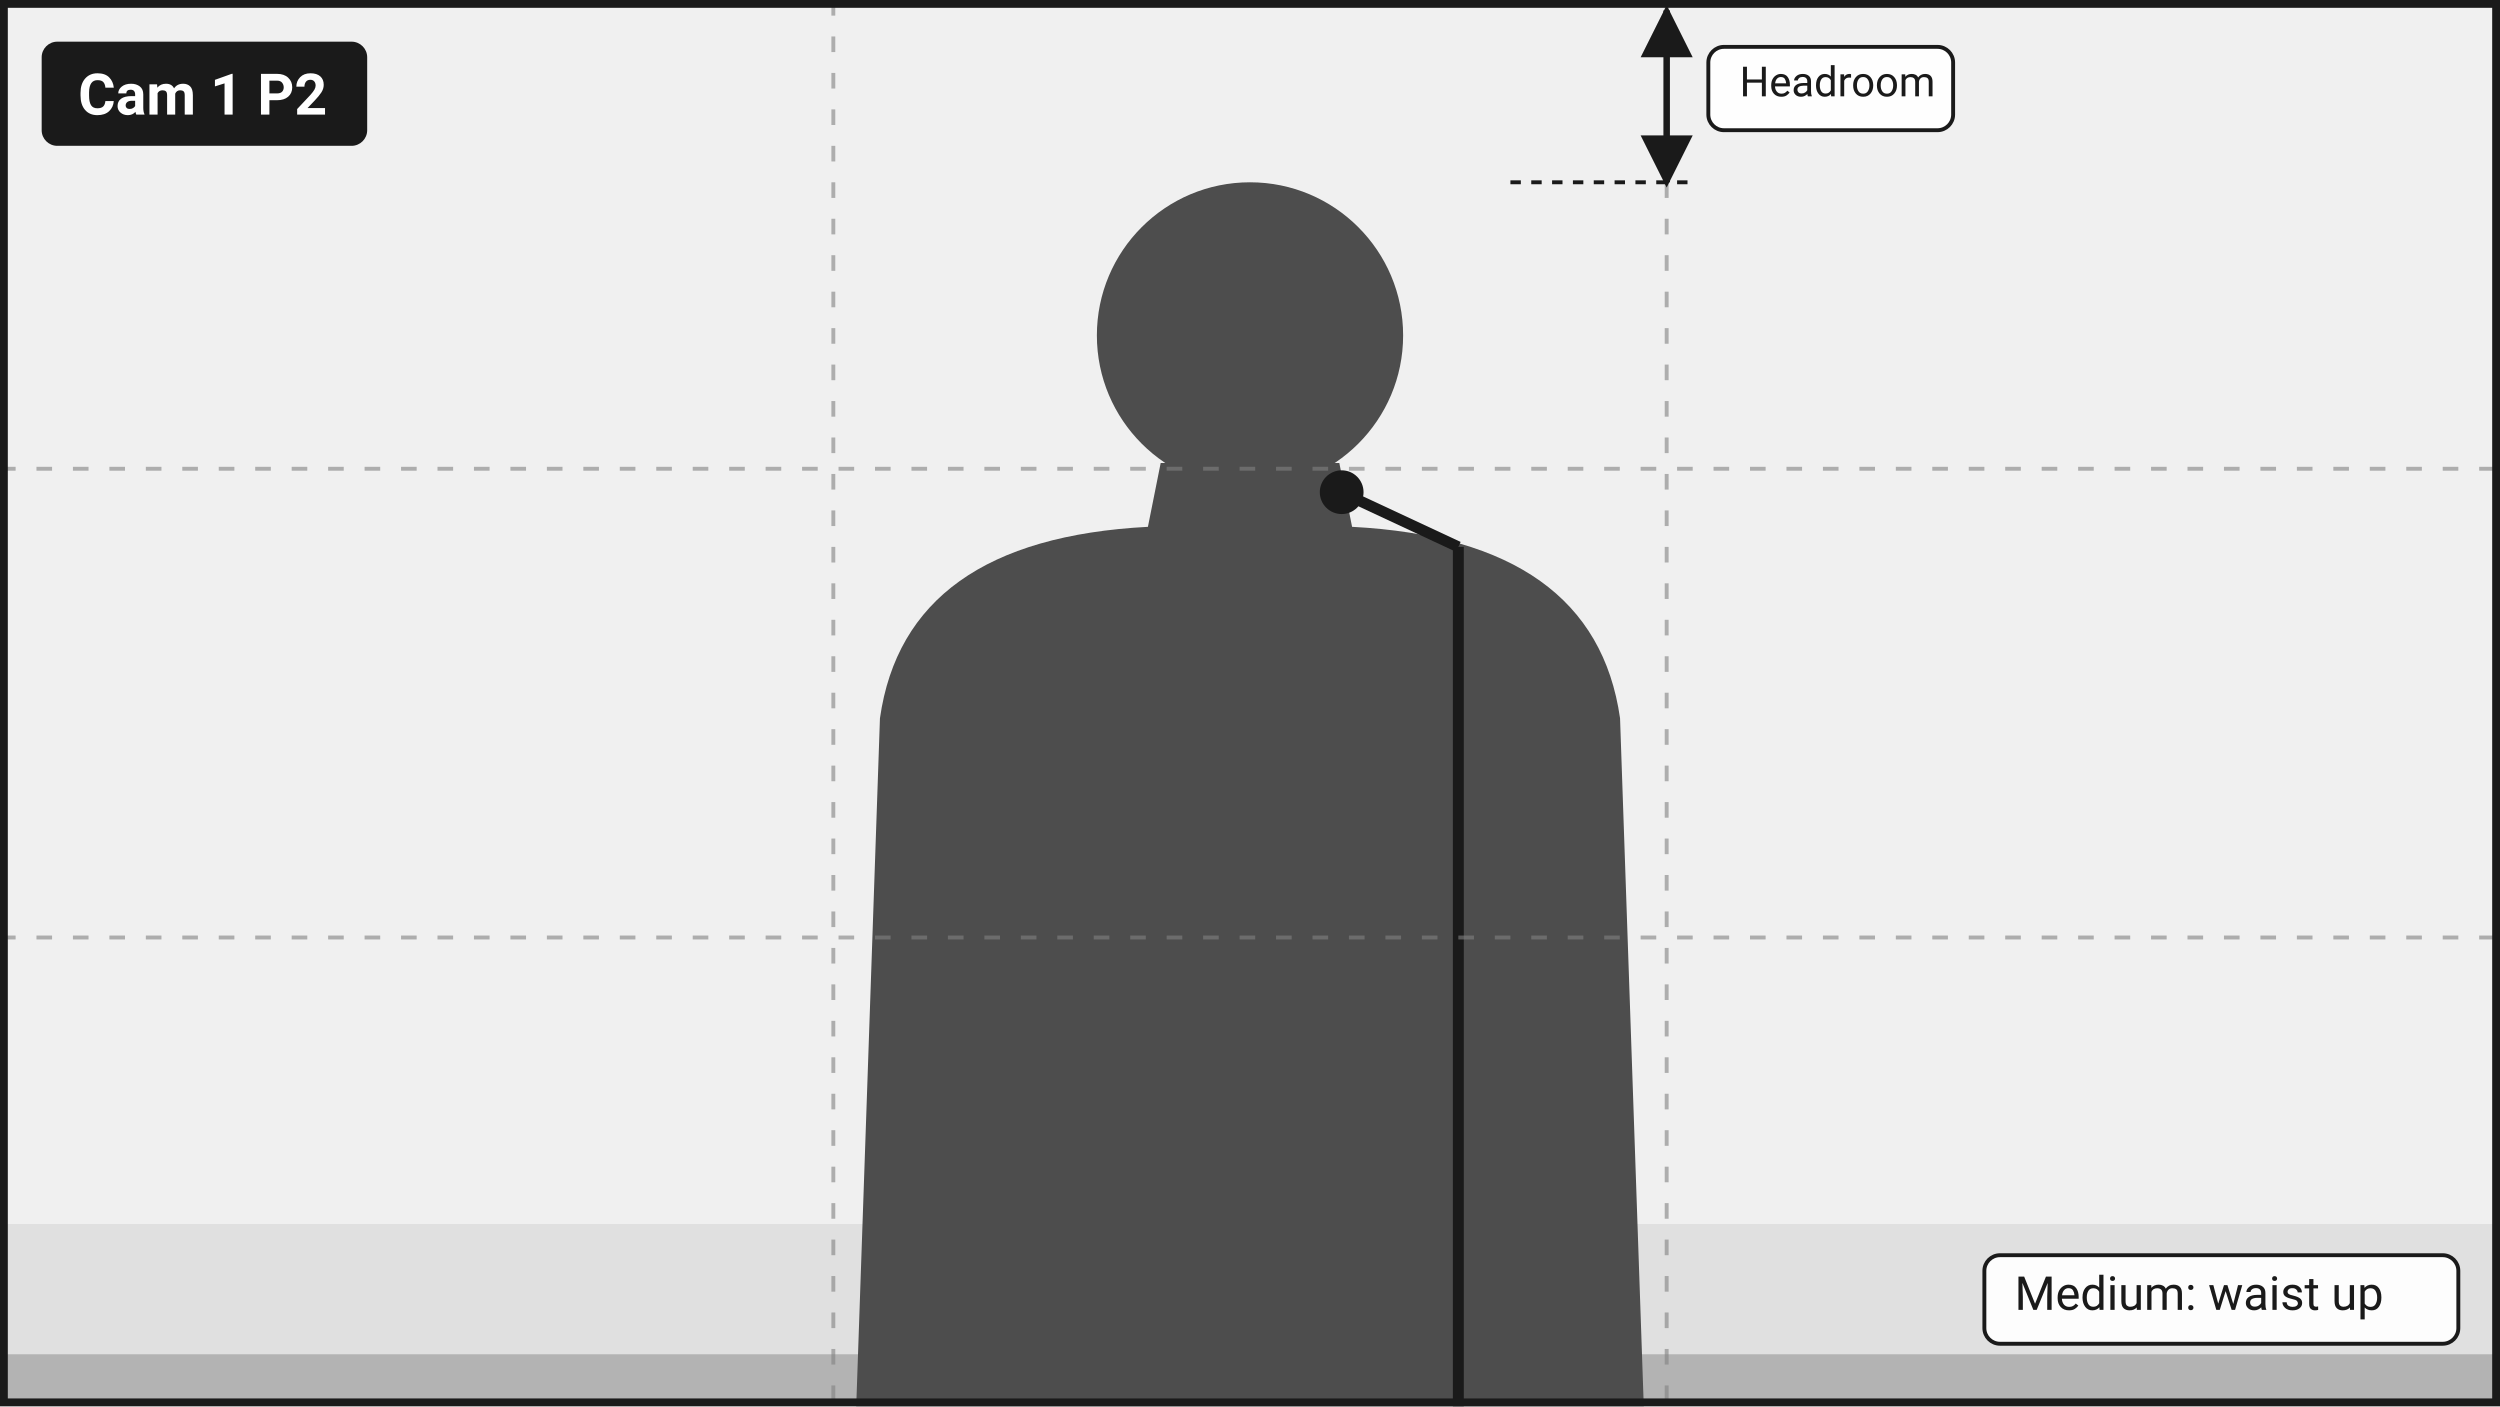
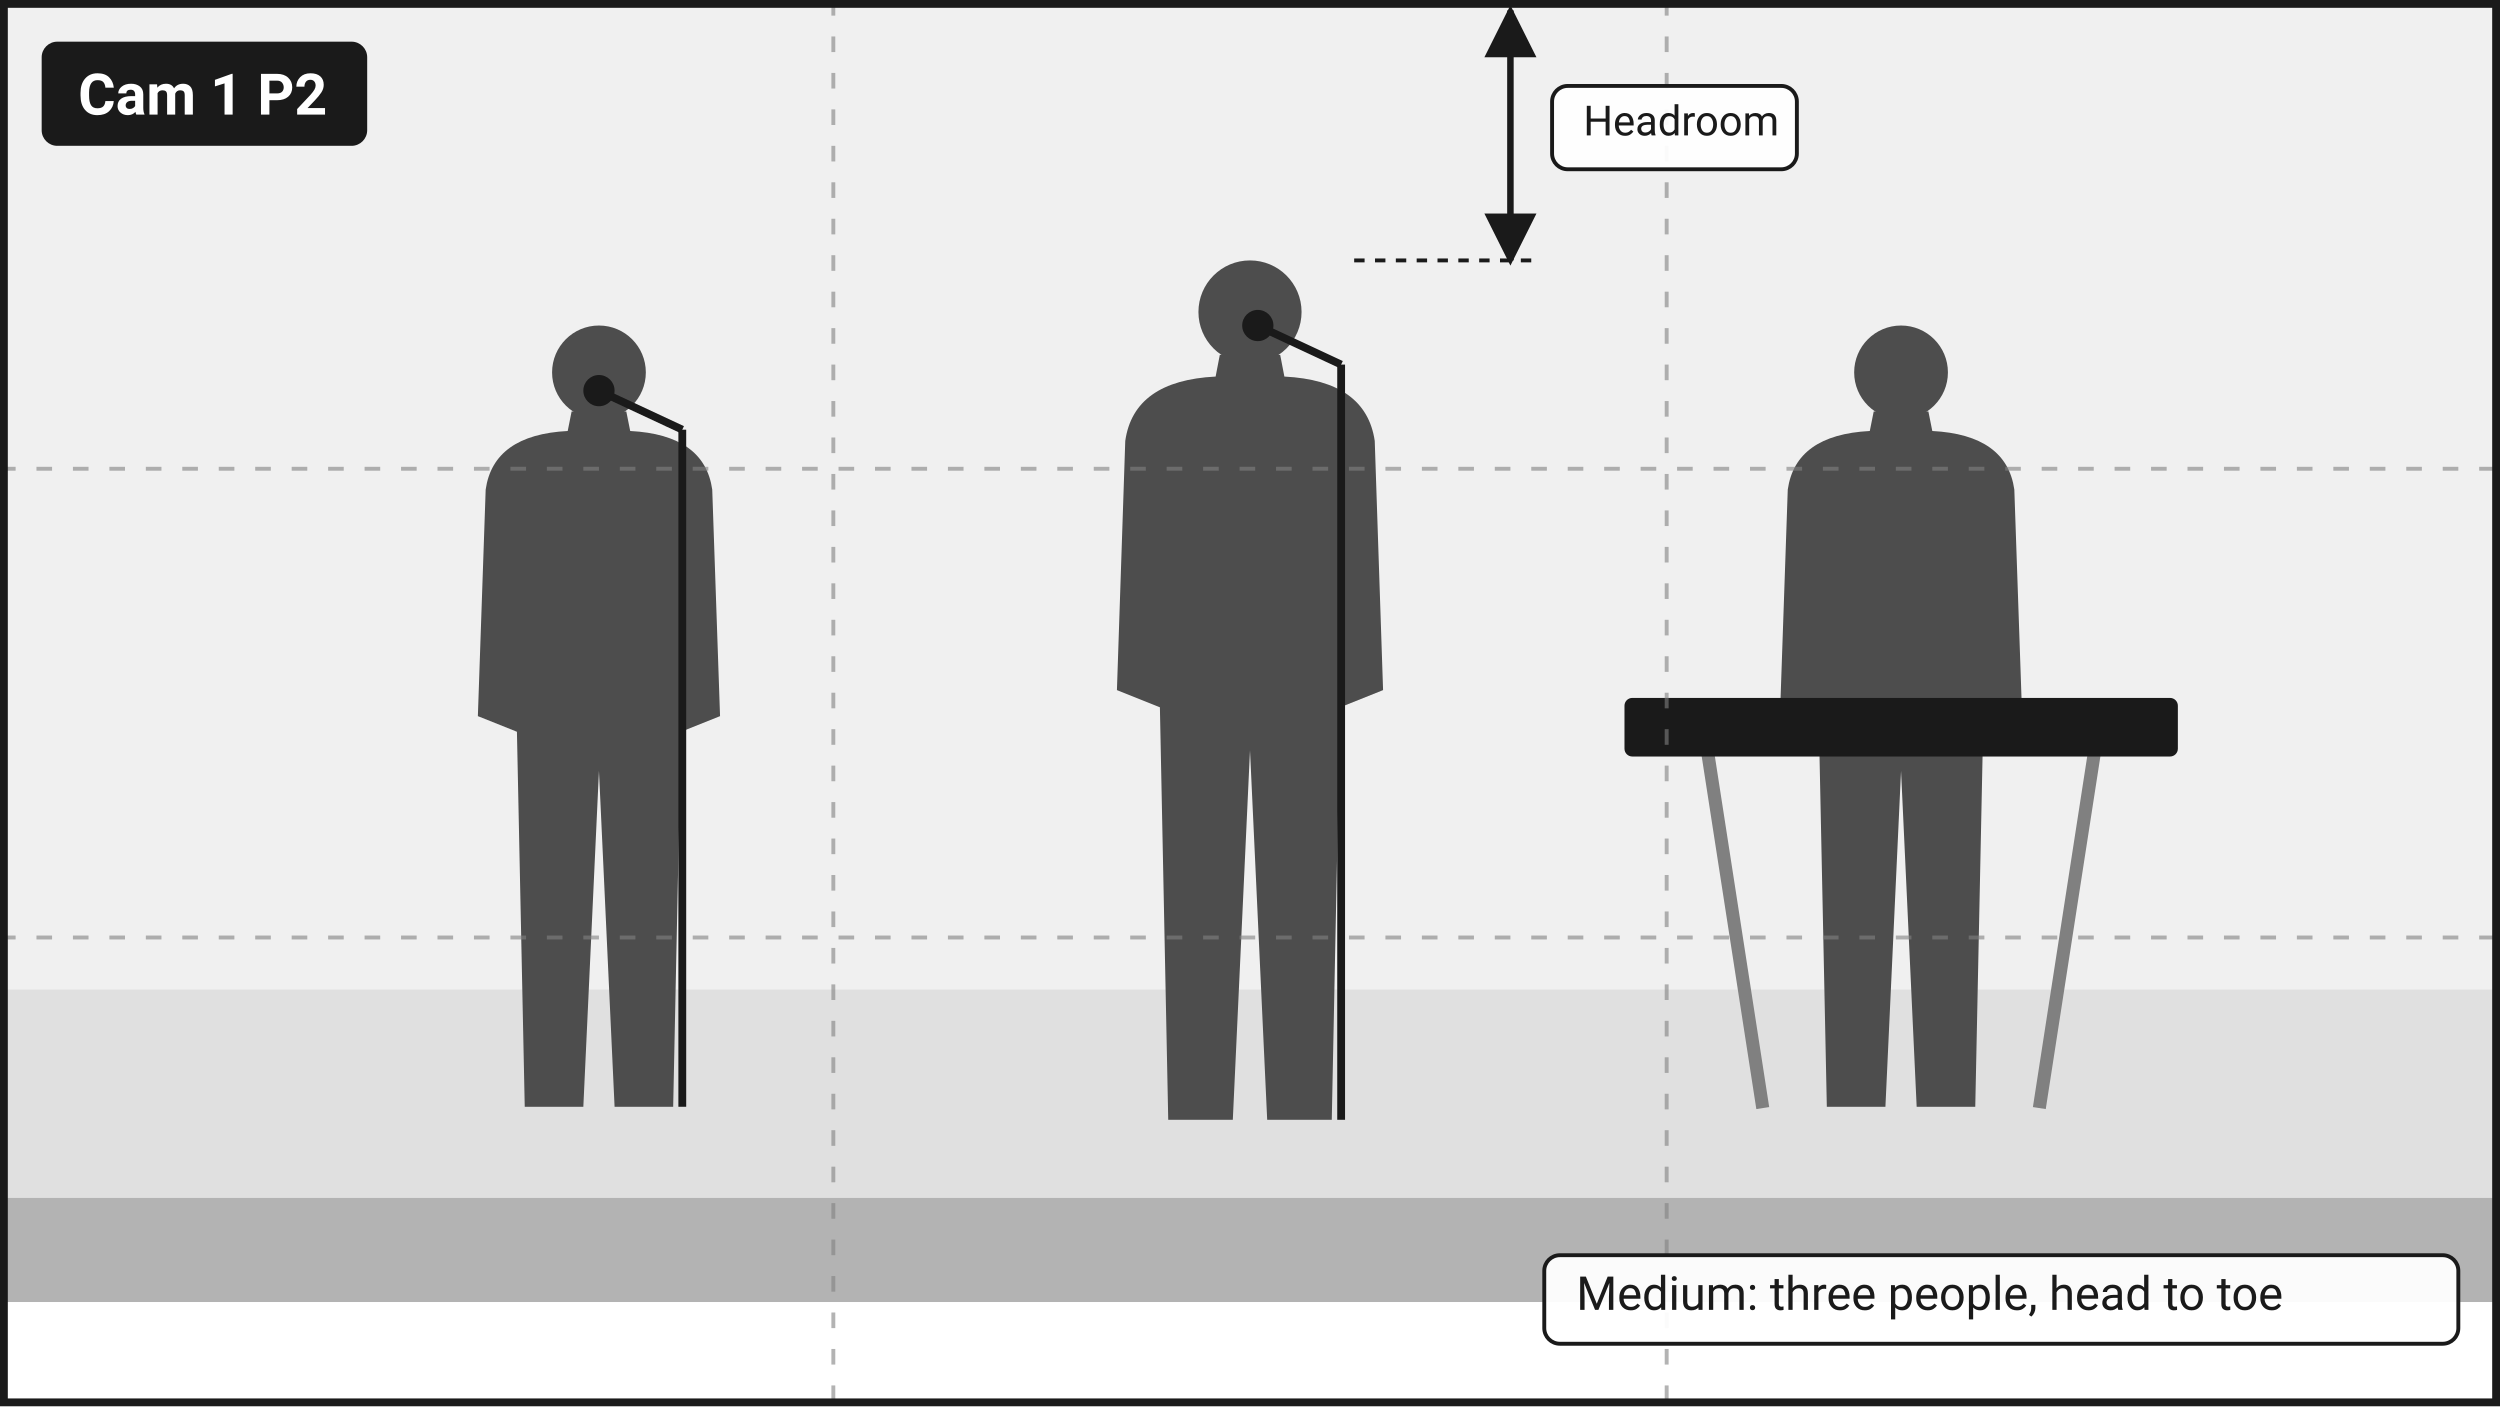
<svg xmlns="http://www.w3.org/2000/svg" viewBox="0 0 960 540" width="960" height="540" role="img" aria-labelledby="t d" font-family="'Segoe UI', Roboto, Helvetica, Arial, sans-serif">
  <defs>
    <marker id="arrow" viewBox="0 0 10 10" refX="9" refY="5" markerWidth="8" markerHeight="8" orient="auto-start-reverse">
      <path d="M0,0 L10,5 L0,10 z" fill="#1a1a1a" />
    </marker>
    <marker id="arrow-mid" viewBox="0 0 10 10" refX="9" refY="5" markerWidth="8" markerHeight="8" orient="auto-start-reverse">
      <path d="M0,0 L10,5 L0,10 z" fill="#808080" />
    </marker>
    <filter id="blur" x="-10%" y="-10%" width="120%" height="120%">
      <feGaussianBlur stdDeviation="12" />
    </filter>
    <clipPath id="frame">
      <rect width="960" height="540" />
    </clipPath>
  </defs>
  <rect width="960" height="540" fill="#ffffff" />
  <g clip-path="url(#frame)">
    <rect width="960" height="540" fill="#f0f0f0" />
-     <rect y="470" width="960" height="50" fill="#e0e0e0" />
-     <rect y="520" width="960" height="40" fill="#b3b3b3" />
-     <rect y="560" width="960" height="-20" fill="#ffffff" />
-     <circle cx="480.0" cy="128.8" r="58.8" fill="#4d4d4d" />
-     <path d="M445.7,177.8 L514.3,177.8 L519.2,202.3 Q612.3,207.2 622.1,275.8 L631.9,560.0 L582.9,579.6 L573.1,1050.0 L499.6,1050.0 L480.0,628.6 L460.4,1050.0 L386.9,1050.0 L377.1,579.6 L328.1,560.0 L337.9,275.8 Q347.7,207.2 440.8,202.3 Z" fill="#4d4d4d" />
-     <line x1="560" y1="210" x2="560" y2="560" stroke="#1a1a1a" stroke-width="4.2" />
-     <line x1="560" y1="210" x2="518.0" y2="190.4" stroke="#1a1a1a" stroke-width="4.2" />
-     <circle cx="515.2" cy="189.0" r="8.4" fill="#1a1a1a" />
+     <rect y="380" width="960" height="80" fill="#e0e0e0" />
+     <rect y="460" width="960" height="40" fill="#b3b3b3" />
+     <rect y="500" width="960" height="40" fill="#ffffff" />
+     <circle cx="230.0" cy="143.0" r="18.0" fill="#4d4d4d" />
+     <path d="M219.5,158.0 L240.5,158.0 L242.0,165.5 Q270.5,167.0 273.5,188.0 L276.5,275.0 L261.5,281.0 L258.5,425.0 L236.0,425.0 L230.0,296.0 L224.0,425.0 L201.5,425.0 L198.5,281.0 L183.5,275.0 L186.5,188.0 Q189.5,167.0 218.0,165.5 Z" fill="#4d4d4d" />
+     <line x1="262" y1="165" x2="262" y2="425" stroke="#1a1a1a" stroke-width="3.0" />
+     <line x1="262" y1="165" x2="232.0" y2="151.0" stroke="#1a1a1a" stroke-width="3.0" />
+     <circle cx="230.0" cy="150.0" r="6.0" fill="#1a1a1a" />
+     <circle cx="480.0" cy="119.8" r="19.8" fill="#4d4d4d" />
+     <path d="M468.4,136.3 L491.6,136.3 L493.2,144.6 Q524.5,146.2 527.9,169.3 L531.1,265.0 L514.6,271.6 L511.4,430.0 L486.6,430.0 L480.0,288.1 L473.4,430.0 L448.6,430.0 L445.4,271.6 L428.9,265.0 L432.1,169.3 Q435.4,146.2 466.8,144.6 Z" fill="#4d4d4d" />
+     <line x1="515" y1="140" x2="515" y2="430" stroke="#1a1a1a" stroke-width="3.0" />
+     <line x1="515" y1="140" x2="485.0" y2="126.0" stroke="#1a1a1a" stroke-width="3.0" />
+     <circle cx="483.0" cy="125.0" r="6.0" fill="#1a1a1a" />
+     <circle cx="730.0" cy="143.0" r="18.0" fill="#4d4d4d" />
+     <path d="M719.5,158.0 L740.5,158.0 L742.0,165.5 Q770.5,167.0 773.5,188.0 L776.5,275.0 L761.5,281.0 L758.5,425.0 L736.0,425.0 L730.0,296.0 L724.0,425.0 L701.5,425.0 L698.5,281.0 L683.5,275.0 L686.5,188.0 Q689.5,167.0 718.0,165.5 Z" fill="#4d4d4d" />
+     <line x1="655.6" y1="288.0" x2="676.9" y2="425.5" stroke="#808080" stroke-width="5.0" />
+     <line x1="804.4" y1="288.0" x2="783.1" y2="425.5" stroke="#808080" stroke-width="5.0" />
+     <rect x="623.8" y="268.0" width="212.5" height="22.5" rx="3" fill="#1a1a1a" />
    <line x1="320" y1="0" x2="320" y2="540" stroke="#808080" stroke-width="1.5" stroke-dasharray="6 8" opacity="0.6" />
    <line x1="640" y1="0" x2="640" y2="540" stroke="#808080" stroke-width="1.5" stroke-dasharray="6 8" opacity="0.6" />
    <line x1="0" y1="180" x2="960" y2="180" stroke="#808080" stroke-width="1.5" stroke-dasharray="6 8" opacity="0.6" />
    <line x1="0" y1="360" x2="960" y2="360" stroke="#808080" stroke-width="1.5" stroke-dasharray="6 8" opacity="0.6" />
-     <line x1="640" y1="4" x2="640" y2="70" stroke="#1a1a1a" stroke-width="2.5" marker-start="url(#arrow)" marker-end="url(#arrow)" />
-     <line x1="580" y1="70" x2="652" y2="70" stroke="#1a1a1a" stroke-width="1.5" stroke-dasharray="4 4" />
-     <rect x="656" y="18.0" width="94" height="32" rx="6" fill="#ffffff" fill-opacity="0.94" stroke="#1a1a1a" stroke-width="1.5" />
-     <text x="668" y="37.0" font-size="16" font-weight="normal" fill="#1a1a1a" text-anchor="start">Headroom</text>
-     <rect x="762" y="482" width="182" height="34" rx="6" fill="#ffffff" fill-opacity="0.94" stroke="#1a1a1a" stroke-width="1.5" />
-     <text x="773.6" y="503" font-size="18" font-weight="normal" fill="#1a1a1a" text-anchor="start">Medium: waist up</text>
+     <line x1="580" y1="4" x2="580" y2="100" stroke="#1a1a1a" stroke-width="2.5" marker-start="url(#arrow)" marker-end="url(#arrow)" />
+     <line x1="520" y1="100" x2="592" y2="100" stroke="#1a1a1a" stroke-width="1.5" stroke-dasharray="4 4" />
+     <rect x="596" y="33.0" width="94" height="32" rx="6" fill="#ffffff" fill-opacity="0.94" stroke="#1a1a1a" stroke-width="1.5" />
+     <text x="608" y="52.0" font-size="16" font-weight="normal" fill="#1a1a1a" text-anchor="start">Headroom</text>
+     <rect x="593" y="482" width="351" height="34" rx="6" fill="#ffffff" fill-opacity="0.94" stroke="#1a1a1a" stroke-width="1.5" />
+     <text x="605.3" y="503" font-size="18" font-weight="normal" fill="#1a1a1a" text-anchor="start">Medium: three people, head to toe</text>
  </g>
  <rect x="16" y="16" width="125" height="40" rx="6" fill="#1a1a1a" />
  <text x="30" y="44" font-size="22" font-weight="bold" fill="#ffffff" text-anchor="start">Cam 1 P2</text>
  <rect x="1.5" y="1.5" width="957" height="537" fill="none" stroke="#1a1a1a" stroke-width="3" />
</svg>
